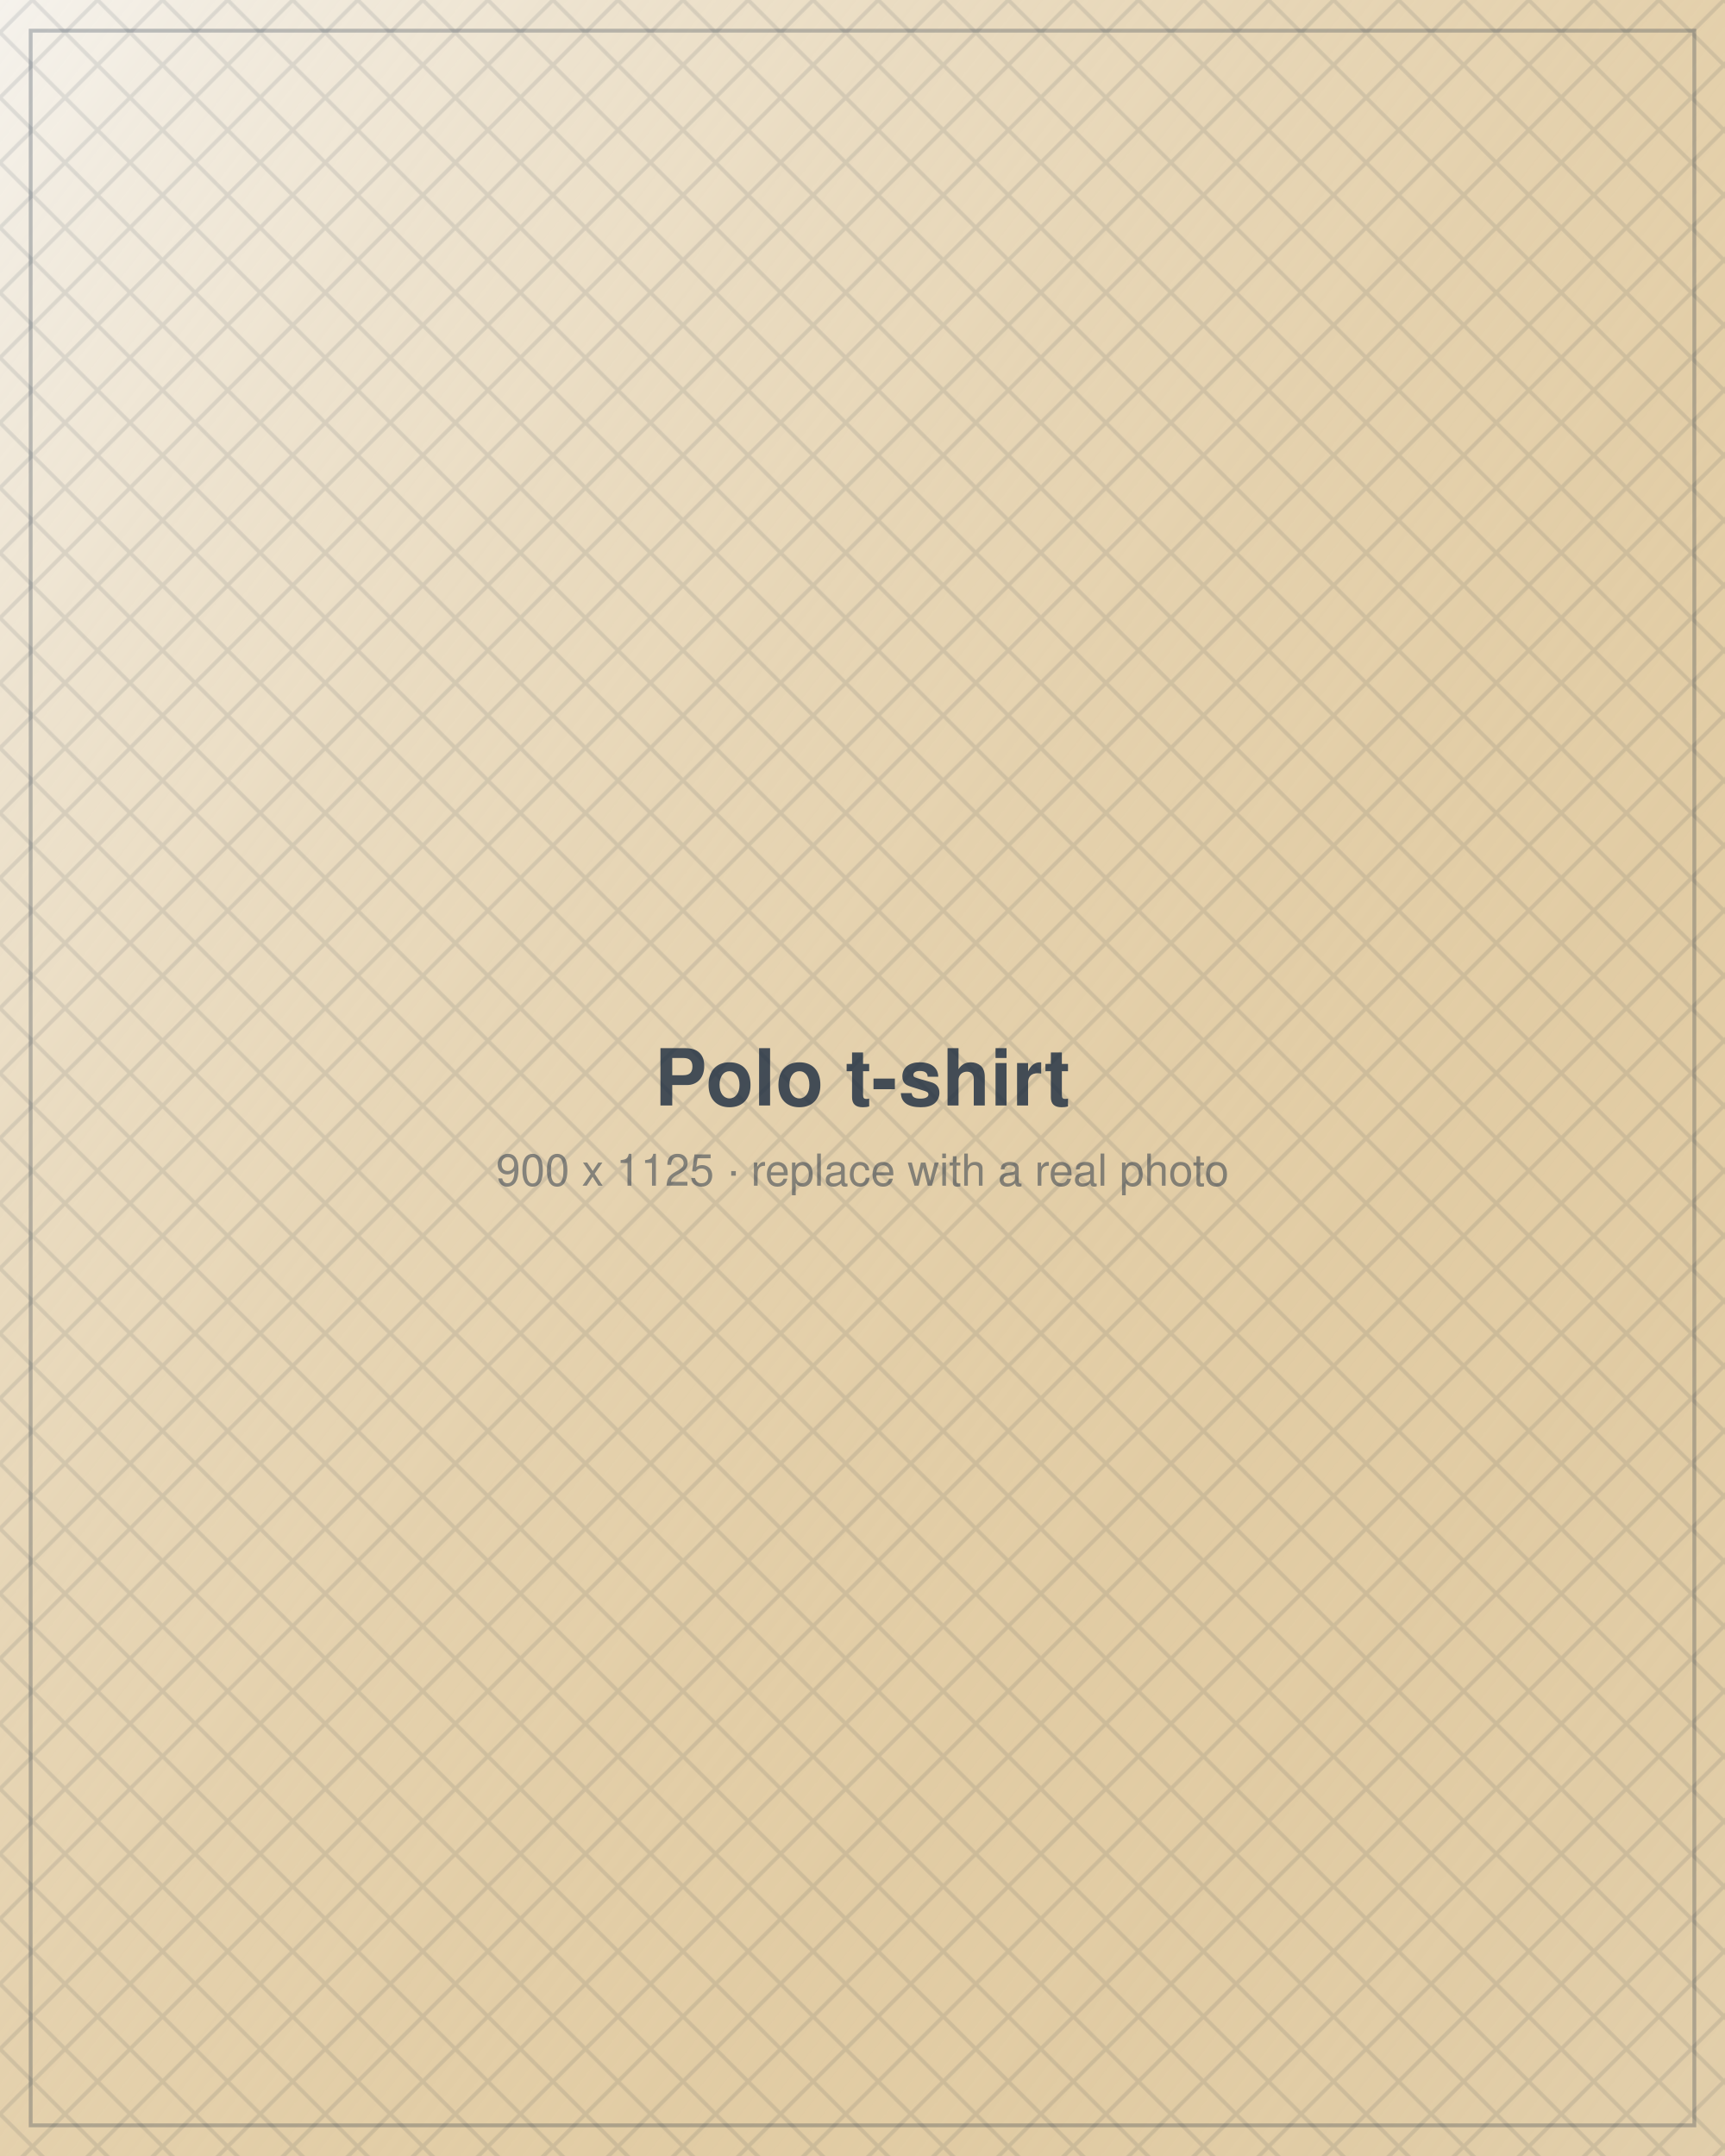
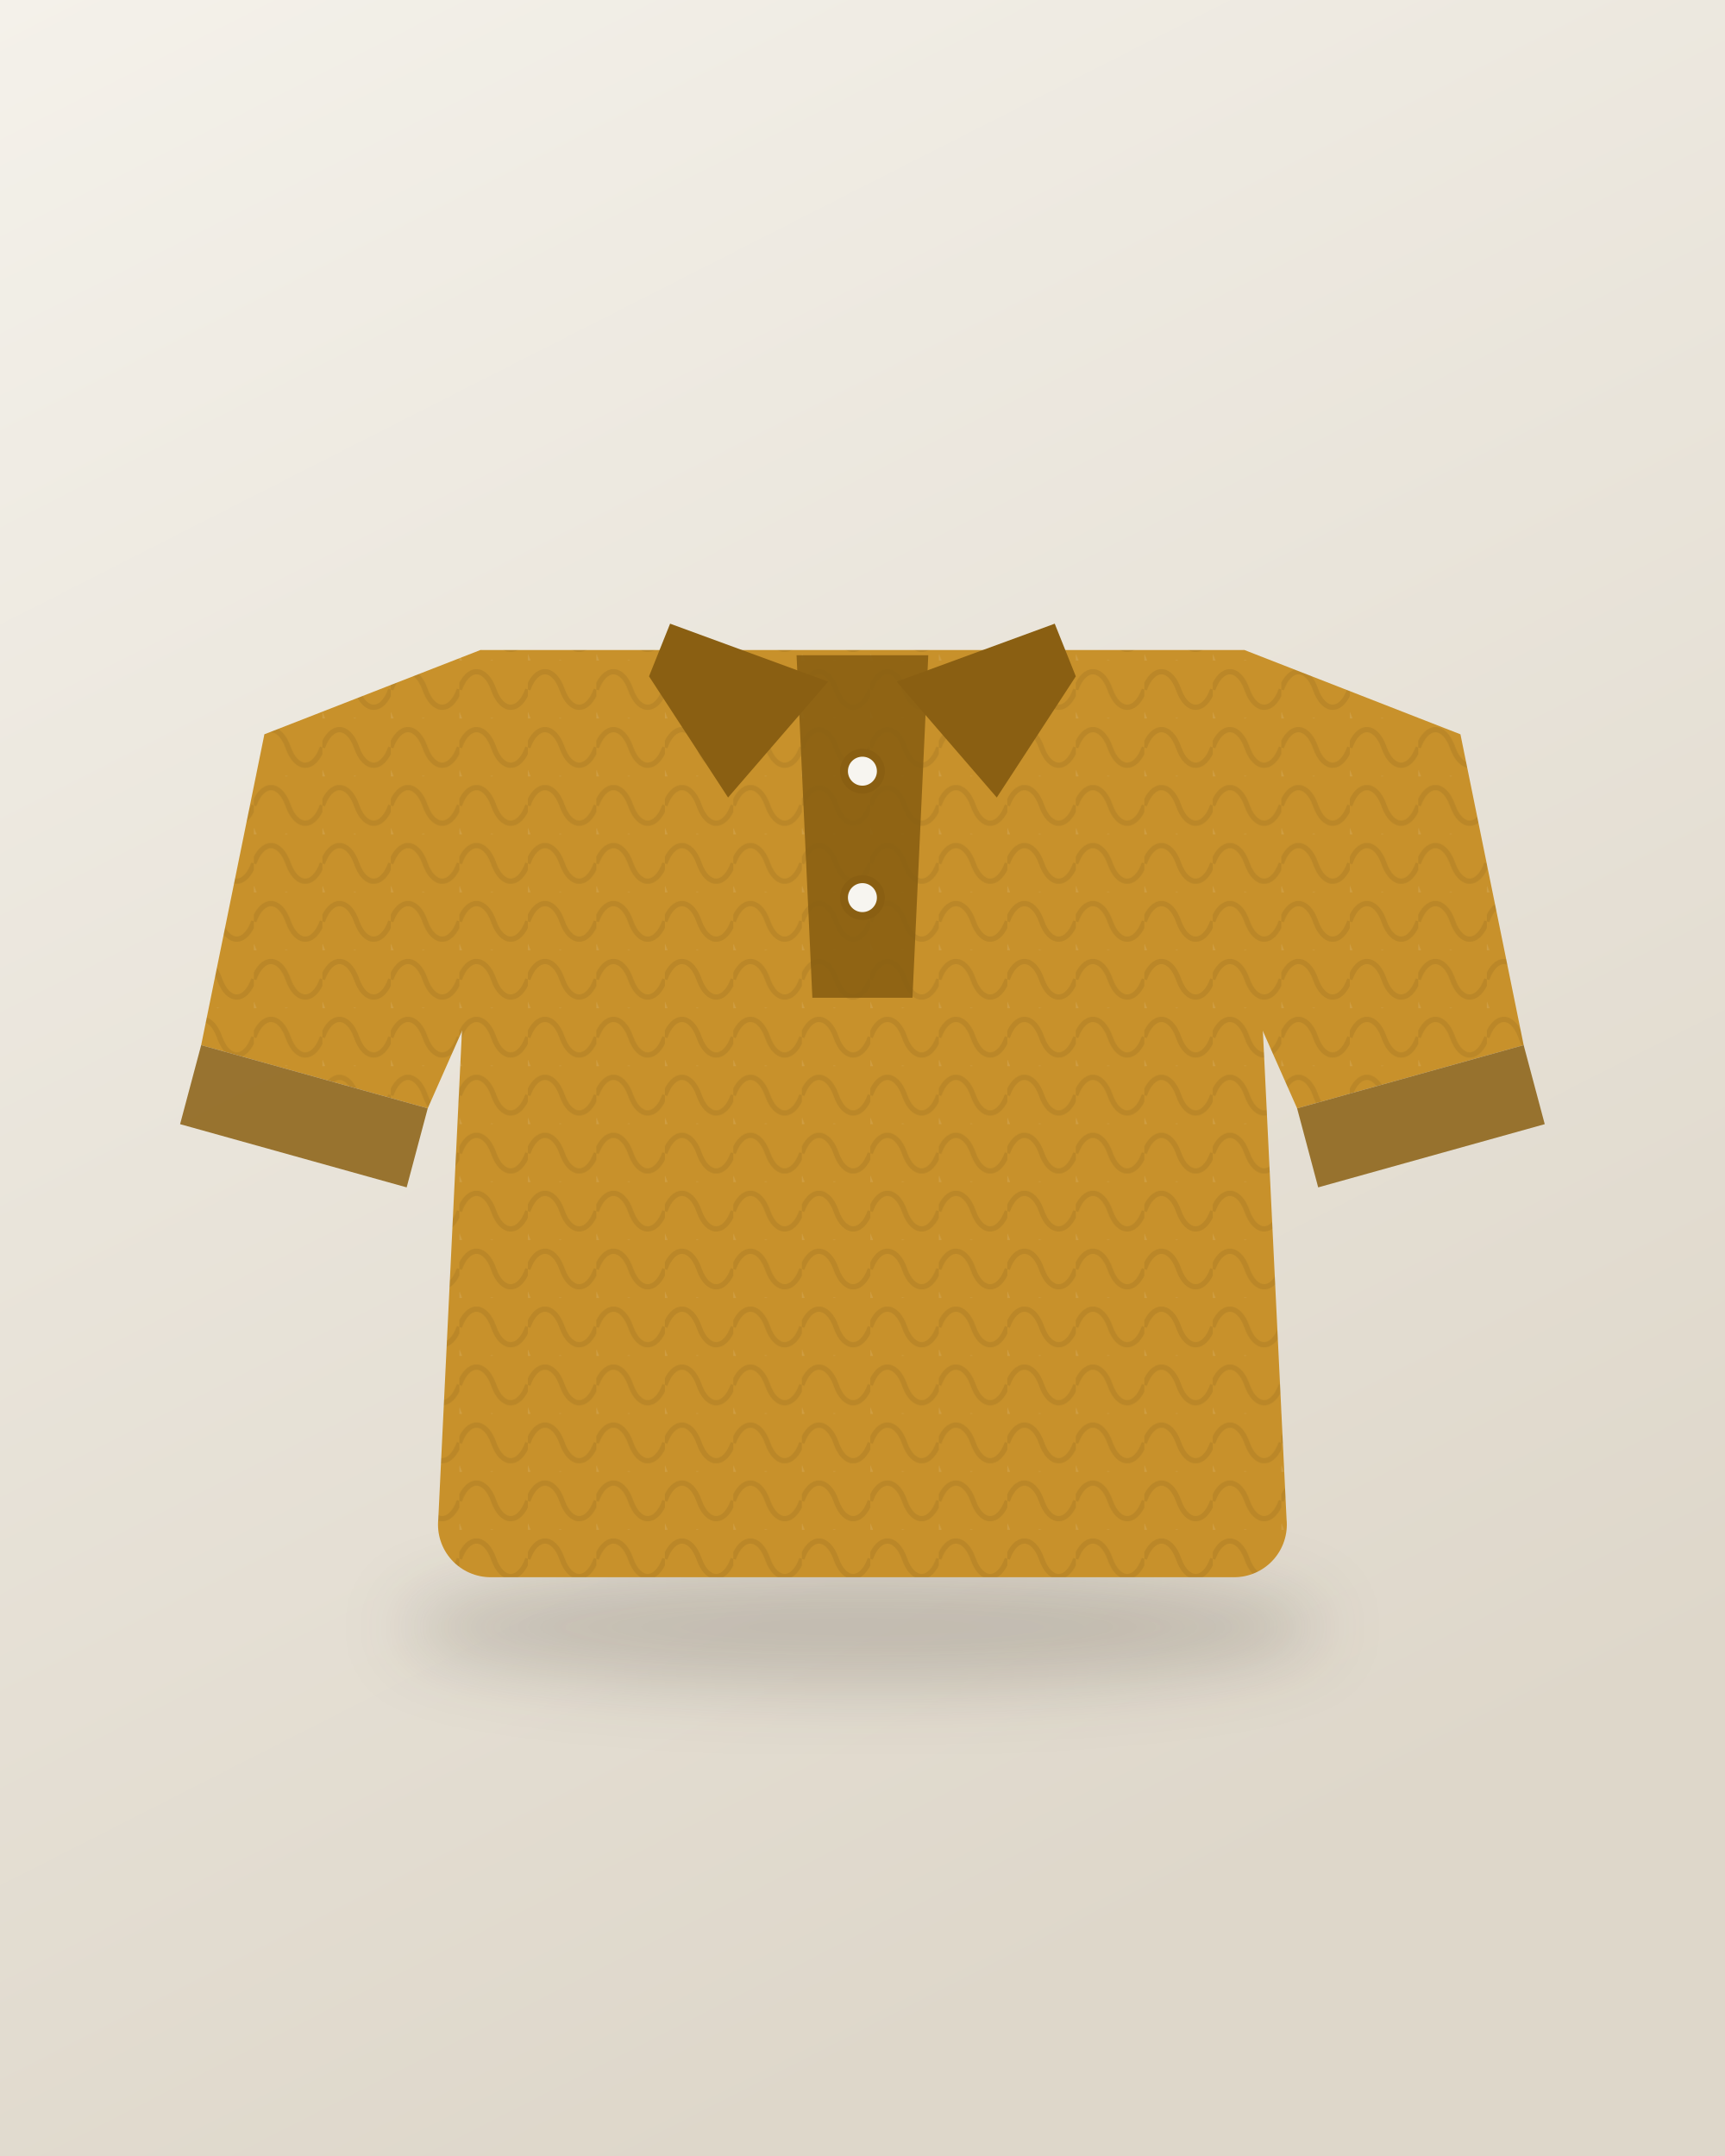
- <svg xmlns="http://www.w3.org/2000/svg" viewBox="0 0 900 1125" width="900" height="1125" role="img" aria-label="Polo t-shirt placeholder image">
+ <svg xmlns="http://www.w3.org/2000/svg" viewBox="0 0 900 1125" width="900" height="1125" role="img" aria-label="Illustration of a honeycomb knit polo t-shirt in amber">
  <defs>
-     <pattern id="knit" width="24" height="24" patternUnits="userSpaceOnUse" patternTransform="rotate(45)">
-       <path d="M0 12h24M12 0v24" stroke="#0E2038" stroke-opacity="0.10" stroke-width="2" />
+     <linearGradient id="bg" x1="0" y1="0" x2="0.4" y2="1">
+       <stop offset="0%" stop-color="#f4f1ea" />
+       <stop offset="100%" stop-color="#ded7ca" />
+     </linearGradient>
+     <pattern id="knit" width="26" height="22" patternUnits="userSpaceOnUse">
+       <path d="M0 11c3.2-9 9.8-9 13 0 3.2 9 9.8 9 13 0" fill="none" stroke="#000" stroke-opacity="0.07" stroke-width="2" />
+       <path d="M-13 22c3.2-9 9.8-9 13 0 3.2 9 9.8 9 13 0" fill="none" stroke="#fff" stroke-opacity="0.10" stroke-width="2" />
    </pattern>
-     <linearGradient id="fade" x1="0" y1="0" x2="1" y2="1">
-       <stop offset="0%" stop-color="#F5F2EC" />
-       <stop offset="100%" stop-color="#C8912B" stop-opacity="0.35" />
-     </linearGradient>
+     <filter id="soft" x="-30%" y="-60%" width="160%" height="220%">
+       <feGaussianBlur stdDeviation="18" />
+     </filter>
  </defs>
-   <rect width="900" height="1125" fill="url(#fade)" />
-   <rect width="900" height="1125" fill="url(#knit)" />
-   <rect x="16" y="16" width="868" height="1093" fill="none" stroke="#0E2038" stroke-opacity="0.25" stroke-width="2" />
-   <text x="50%" y="50%" fill="#0E2038" fill-opacity="0.75" font-family="Segoe UI, Helvetica, Arial, sans-serif" font-size="41" font-weight="600" text-anchor="middle" dominant-baseline="middle">Polo t-shirt</text>
-   <text x="50%" y="611" fill="#0E2038" fill-opacity="0.45" font-family="Segoe UI, Helvetica, Arial, sans-serif" font-size="23" text-anchor="middle" dominant-baseline="middle">900 x 1125 · replace with a real photo</text>
+   <rect width="900" height="1125" fill="url(#bg)" />
+   <ellipse cx="450" cy="849" rx="240" ry="30" fill="#3b3226" opacity="0.20" filter="url(#soft)" />
+   <g transform="translate(-10.5 133) scale(1.3745)">
+     <g fill="#c8912b">
+       <path d="M190 150 108 182 84 300l86 24 62-140z" />
+       <path d="M480 150l82 32 24 118-86 24-62-140z" />
+     </g>
+     <g fill="url(#knit)">
+       <path d="M190 150 108 182 84 300l86 24 62-140z" />
+       <path d="M480 150l82 32 24 118-86 24-62-140z" />
+     </g>
+     <g fill="#8a5f12" opacity="0.85">
+       <path d="M84 300l86 24-8 30-86-24z" />
+       <path d="M586 300l-86 24 8 30 86-24z" />
+     </g>
+     <path d="M190 150h290l16 330a20 20 0 0 1-20 22H194a20 20 0 0 1-20-22z" fill="#c8912b" />
+     <path d="M190 150h290l16 330a20 20 0 0 1-20 22H194a20 20 0 0 1-20-22z" fill="url(#knit)" />
+     <path d="M310 152h50l-6 130h-38z" fill="#8a5f12" opacity="0.9" />
+     <path d="M262 140l60 22-38 44-30-46z" fill="#8a5f12" />
+     <path d="M408 140l-60 22 38 44 30-46z" fill="#8a5f12" />
+     <circle cx="335" cy="196" r="7" fill="#f7f5f0" stroke="#8a5f12" stroke-width="3" />
+     <circle cx="335" cy="244" r="7" fill="#f7f5f0" stroke="#8a5f12" stroke-width="3" />
+   </g>
</svg>
